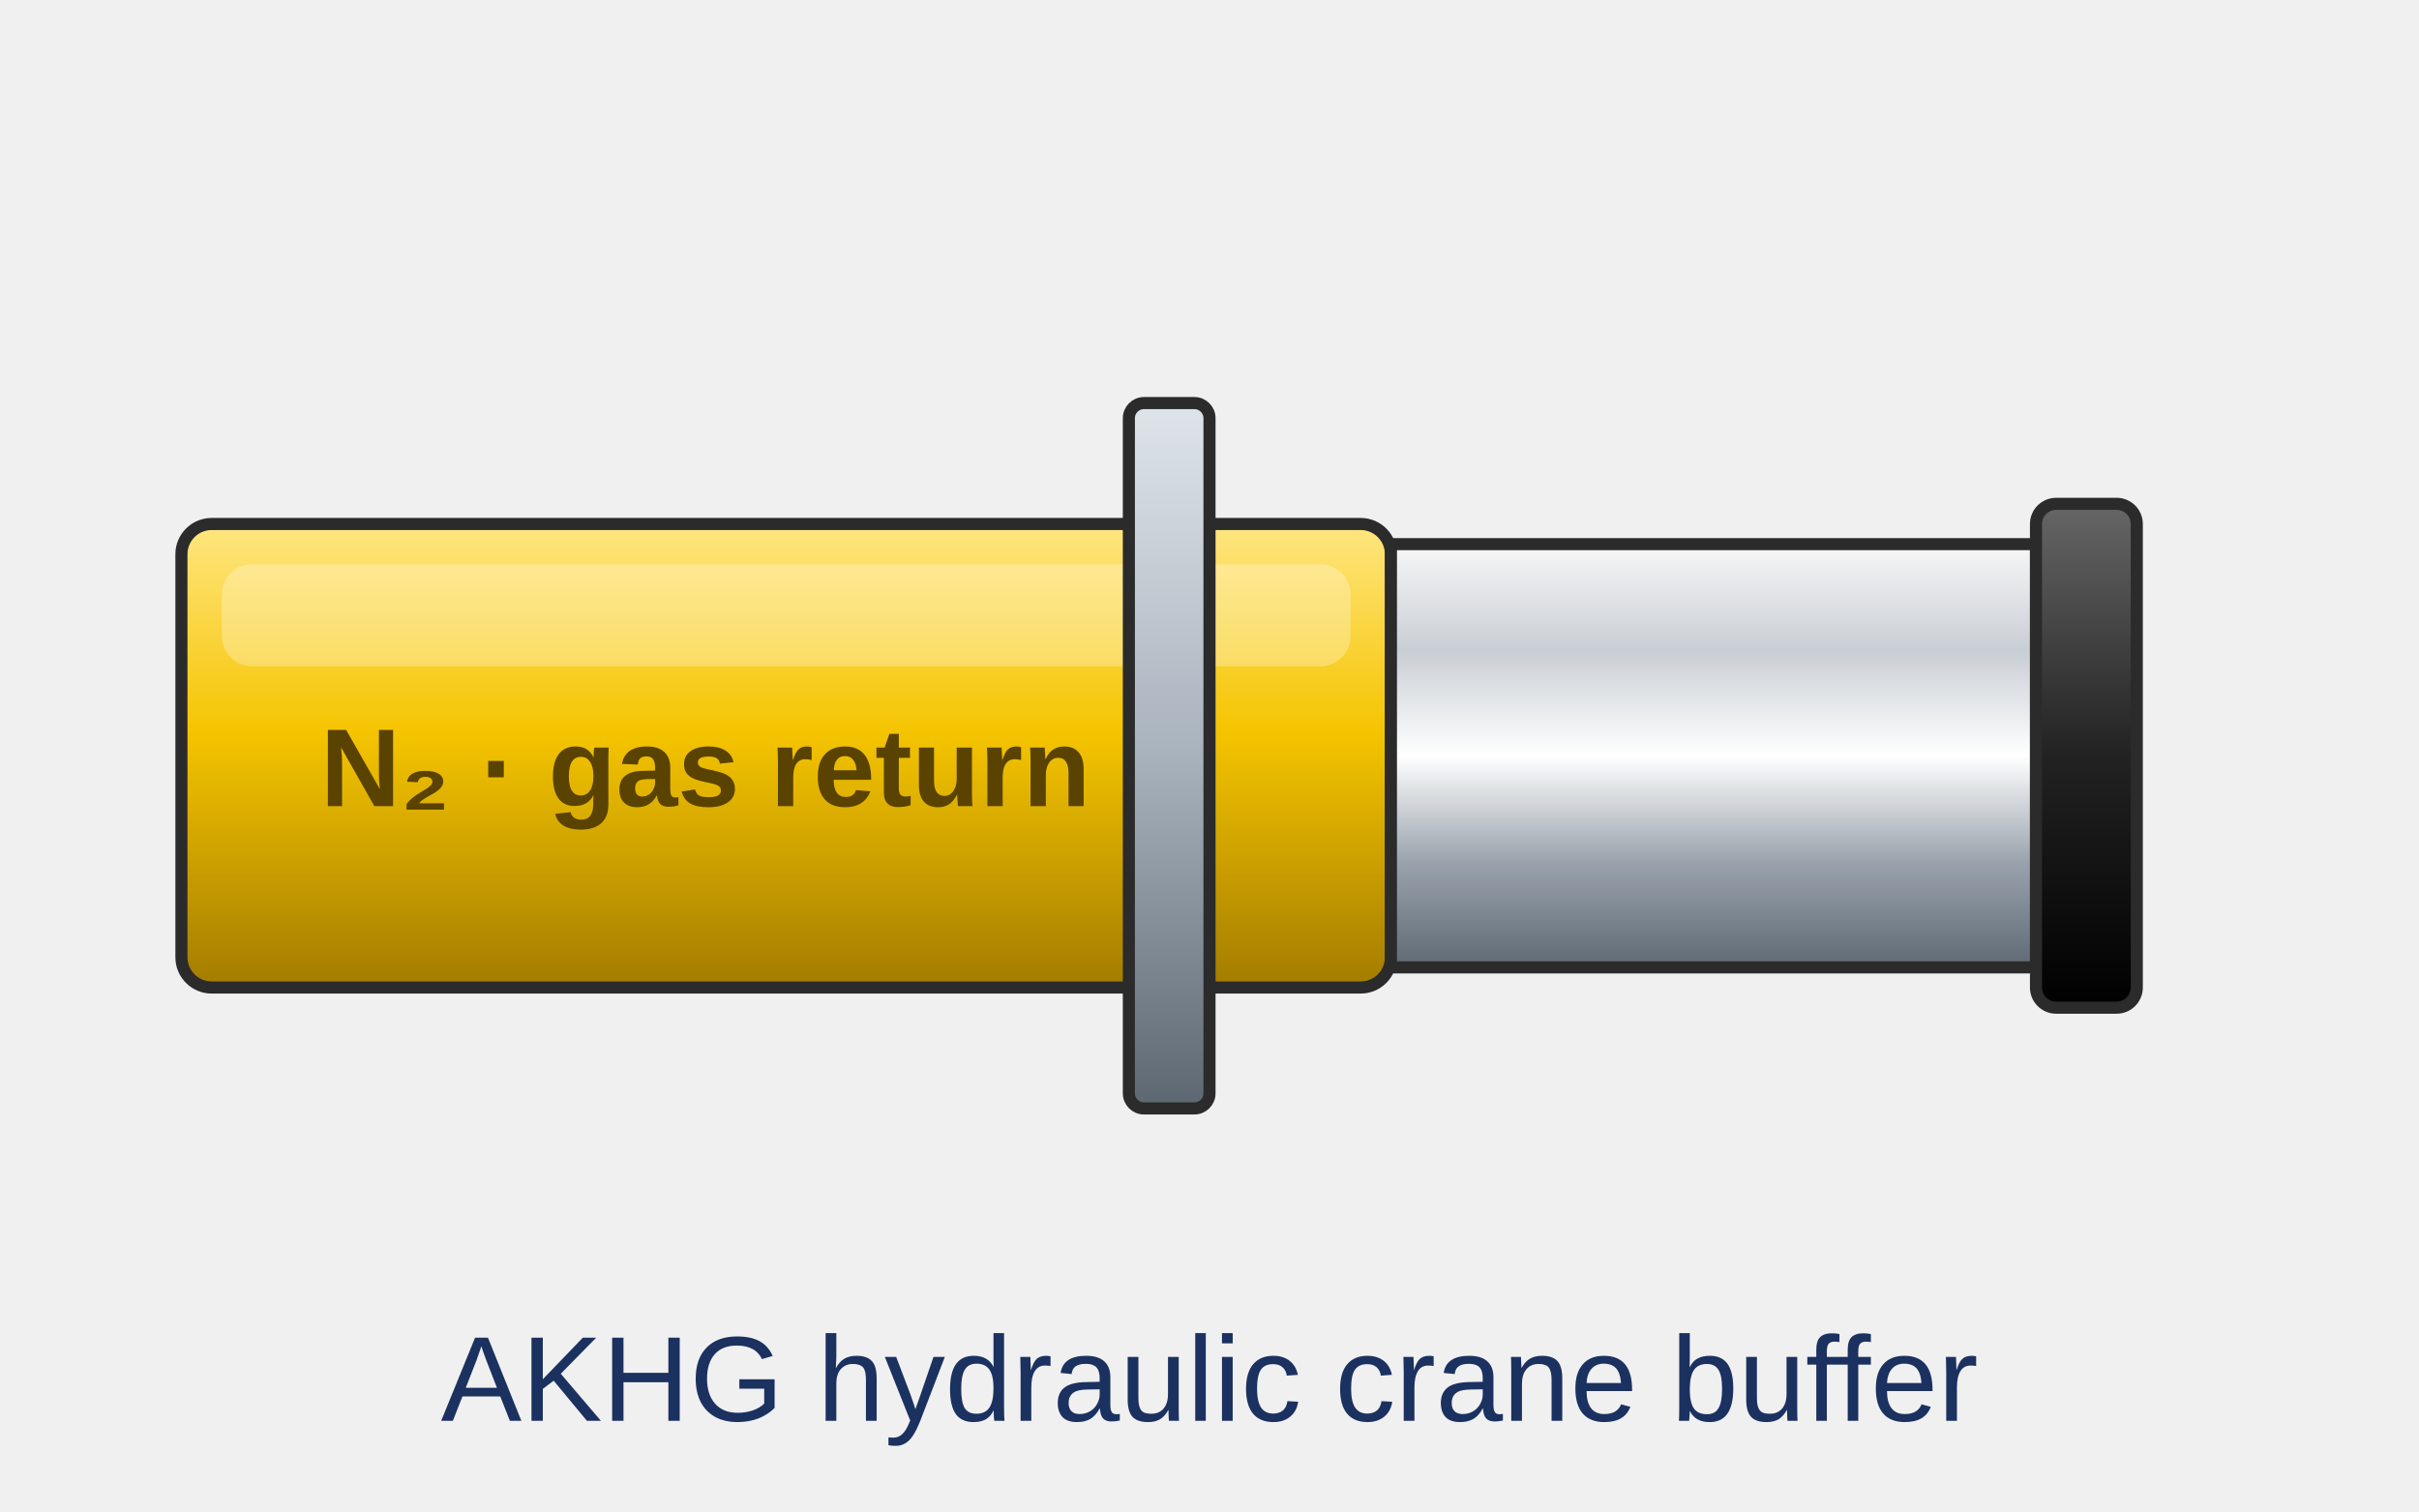
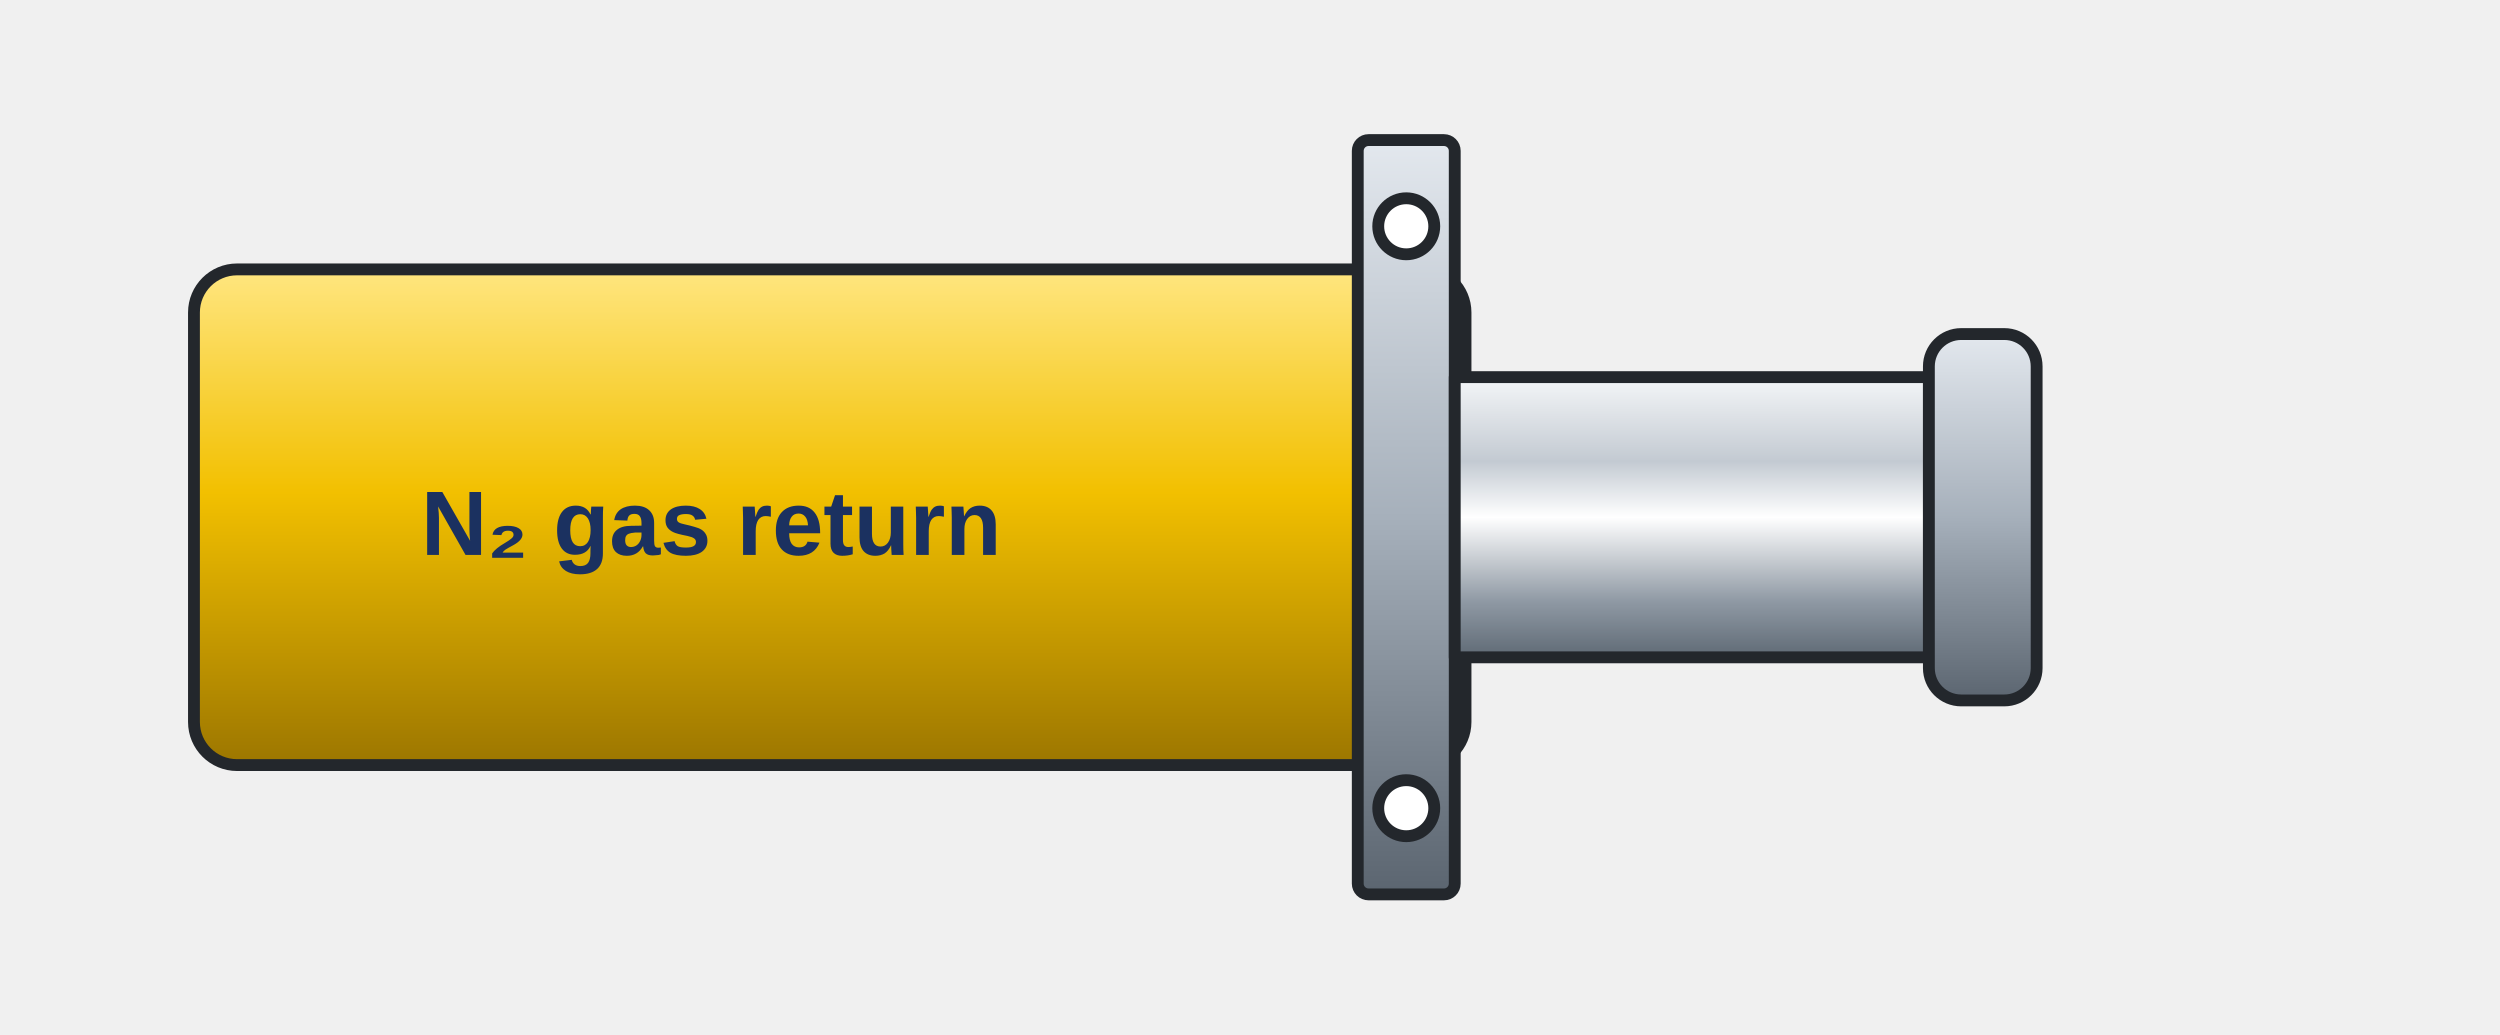
- <svg xmlns="http://www.w3.org/2000/svg" viewBox="0 0 240 150" stroke-linejoin="round">
+ <svg xmlns="http://www.w3.org/2000/svg" viewBox="4 18 232 96" stroke-linejoin="round">
  <defs>
    <linearGradient id="chrome" x1="0" y1="0" x2="0" y2="1">
-       <stop offset="0" stop-color="#f7f7f7" />
-       <stop offset=".25" stop-color="#c9ced4" />
+       <stop offset="0" stop-color="#f4f6f8" />
+       <stop offset=".3" stop-color="#c3cad2" />
      <stop offset=".5" stop-color="#ffffff" />
-       <stop offset=".75" stop-color="#9aa3ad" />
+       <stop offset=".8" stop-color="#8f99a4" />
      <stop offset="1" stop-color="#5f6a75" />
+     </linearGradient>
+     <linearGradient id="black" x1="0" y1="0" x2="0" y2="1">
+       <stop offset="0" stop-color="#6b6f75" />
+       <stop offset=".45" stop-color="#2a2d31" />
+       <stop offset="1" stop-color="#0d0e10" />
    </linearGradient>
    <linearGradient id="yellow" x1="0" y1="0" x2="0" y2="1">
      <stop offset="0" stop-color="#ffe680" />
-       <stop offset=".45" stop-color="#f5c400" />
-       <stop offset="1" stop-color="#a37c00" />
-     </linearGradient>
-     <linearGradient id="zinc" x1="0" y1="0" x2="0" y2="1">
-       <stop offset="0" stop-color="#e6cf6a" />
-       <stop offset=".45" stop-color="#c9a227" />
-       <stop offset="1" stop-color="#7a6112" />
+       <stop offset=".45" stop-color="#f2c000" />
+       <stop offset="1" stop-color="#9c7600" />
    </linearGradient>
    <linearGradient id="blue" x1="0" y1="0" x2="0" y2="1">
-       <stop offset="0" stop-color="#7fb3ff" />
+       <stop offset="0" stop-color="#8dbbff" />
      <stop offset=".45" stop-color="#1f6fe0" />
      <stop offset="1" stop-color="#0b3a86" />
    </linearGradient>
    <linearGradient id="red" x1="0" y1="0" x2="0" y2="1">
      <stop offset="0" stop-color="#ff8a80" />
-       <stop offset=".45" stop-color="#e02020" />
-       <stop offset="1" stop-color="#7a0f0f" />
+       <stop offset=".45" stop-color="#d81c1c" />
+       <stop offset="1" stop-color="#761010" />
    </linearGradient>
    <linearGradient id="steel" x1="0" y1="0" x2="0" y2="1">
-       <stop offset="0" stop-color="#dfe4ea" />
-       <stop offset=".5" stop-color="#a8b2bd" />
-       <stop offset="1" stop-color="#5d6771" />
+       <stop offset="0" stop-color="#e3e8ee" />
+       <stop offset=".5" stop-color="#a6b0bb" />
+       <stop offset="1" stop-color="#5b6570" />
    </linearGradient>
-     <linearGradient id="black" x1="0" y1="0" x2="0" y2="1">
-       <stop offset="0" stop-color="#666" />
-       <stop offset=".5" stop-color="#222" />
+     <linearGradient id="pu" x1="0" y1="0" x2="0" y2="1">
+       <stop offset="0" stop-color="#555" />
+       <stop offset=".5" stop-color="#1b1b1b" />
      <stop offset="1" stop-color="#000" />
    </linearGradient>
-     <radialGradient id="capR" cx=".35" cy=".3" r=".8">
-       <stop offset="0" stop-color="#ff9a8a" />
-       <stop offset="1" stop-color="#8a1010" />
-     </radialGradient>
  </defs>
-   <rect x="18" y="52" width="120" height="46" rx="3" fill="url(#yellow)" stroke="#2b2b2b" stroke-width="1.2" />
-   <rect x="22" y="56" width="112" height="10.12" rx="3" fill="#fff" fill-opacity=".28" />
-   <rect x="112" y="40" width="8" height="70" rx="1.5" fill="url(#steel)" stroke="#2b2b2b" stroke-width="1.2" />
-   <rect x="138" y="54" width="64" height="42" fill="url(#chrome)" stroke="#2b2b2b" stroke-width="1.2" />
-   <rect x="202" y="50" width="10" height="50" rx="2" fill="url(#black)" stroke="#2b2b2b" stroke-width="1.2" />
-   <text x="70" y="80" font-size="11" fill="#5a4300" font-family="Arial" font-weight="bold" text-anchor="middle">N₂ · gas return</text>
-   <text x="120" y="141" font-size="12" fill="#1B3160" font-family="Arial" text-anchor="middle">AKHG hydraulic crane buffer</text>
+   <rect x="22.0" y="43.0" width="118.0" height="46.0" rx="4" fill="url(#yellow)" stroke="#23272c" stroke-width="1.1" />
+   <rect x="130.0" y="31.0" width="9.0" height="70.0" rx="1" fill="url(#steel)" stroke="#23272c" stroke-width="1.1" />
+   <circle cx="134.5" cy="39" r="2.6" fill="#fff" stroke="#23272c" stroke-width="1.1" />
+   <circle cx="134.5" cy="93" r="2.6" fill="#fff" stroke="#23272c" stroke-width="1.1" />
+   <rect x="139.0" y="53.0" width="44.0" height="26.0" rx="0" fill="url(#chrome)" stroke="#23272c" stroke-width="1.1" />
+   <rect x="183.0" y="49.0" width="10.0" height="34.0" rx="3" fill="url(#steel)" stroke="#23272c" stroke-width="1.1" />
+   <text x="70" y="69.5" font-size="8.5" font-weight="700" fill="#1B3160" font-family="Arial" text-anchor="middle">N₂ gas return</text>
</svg>
